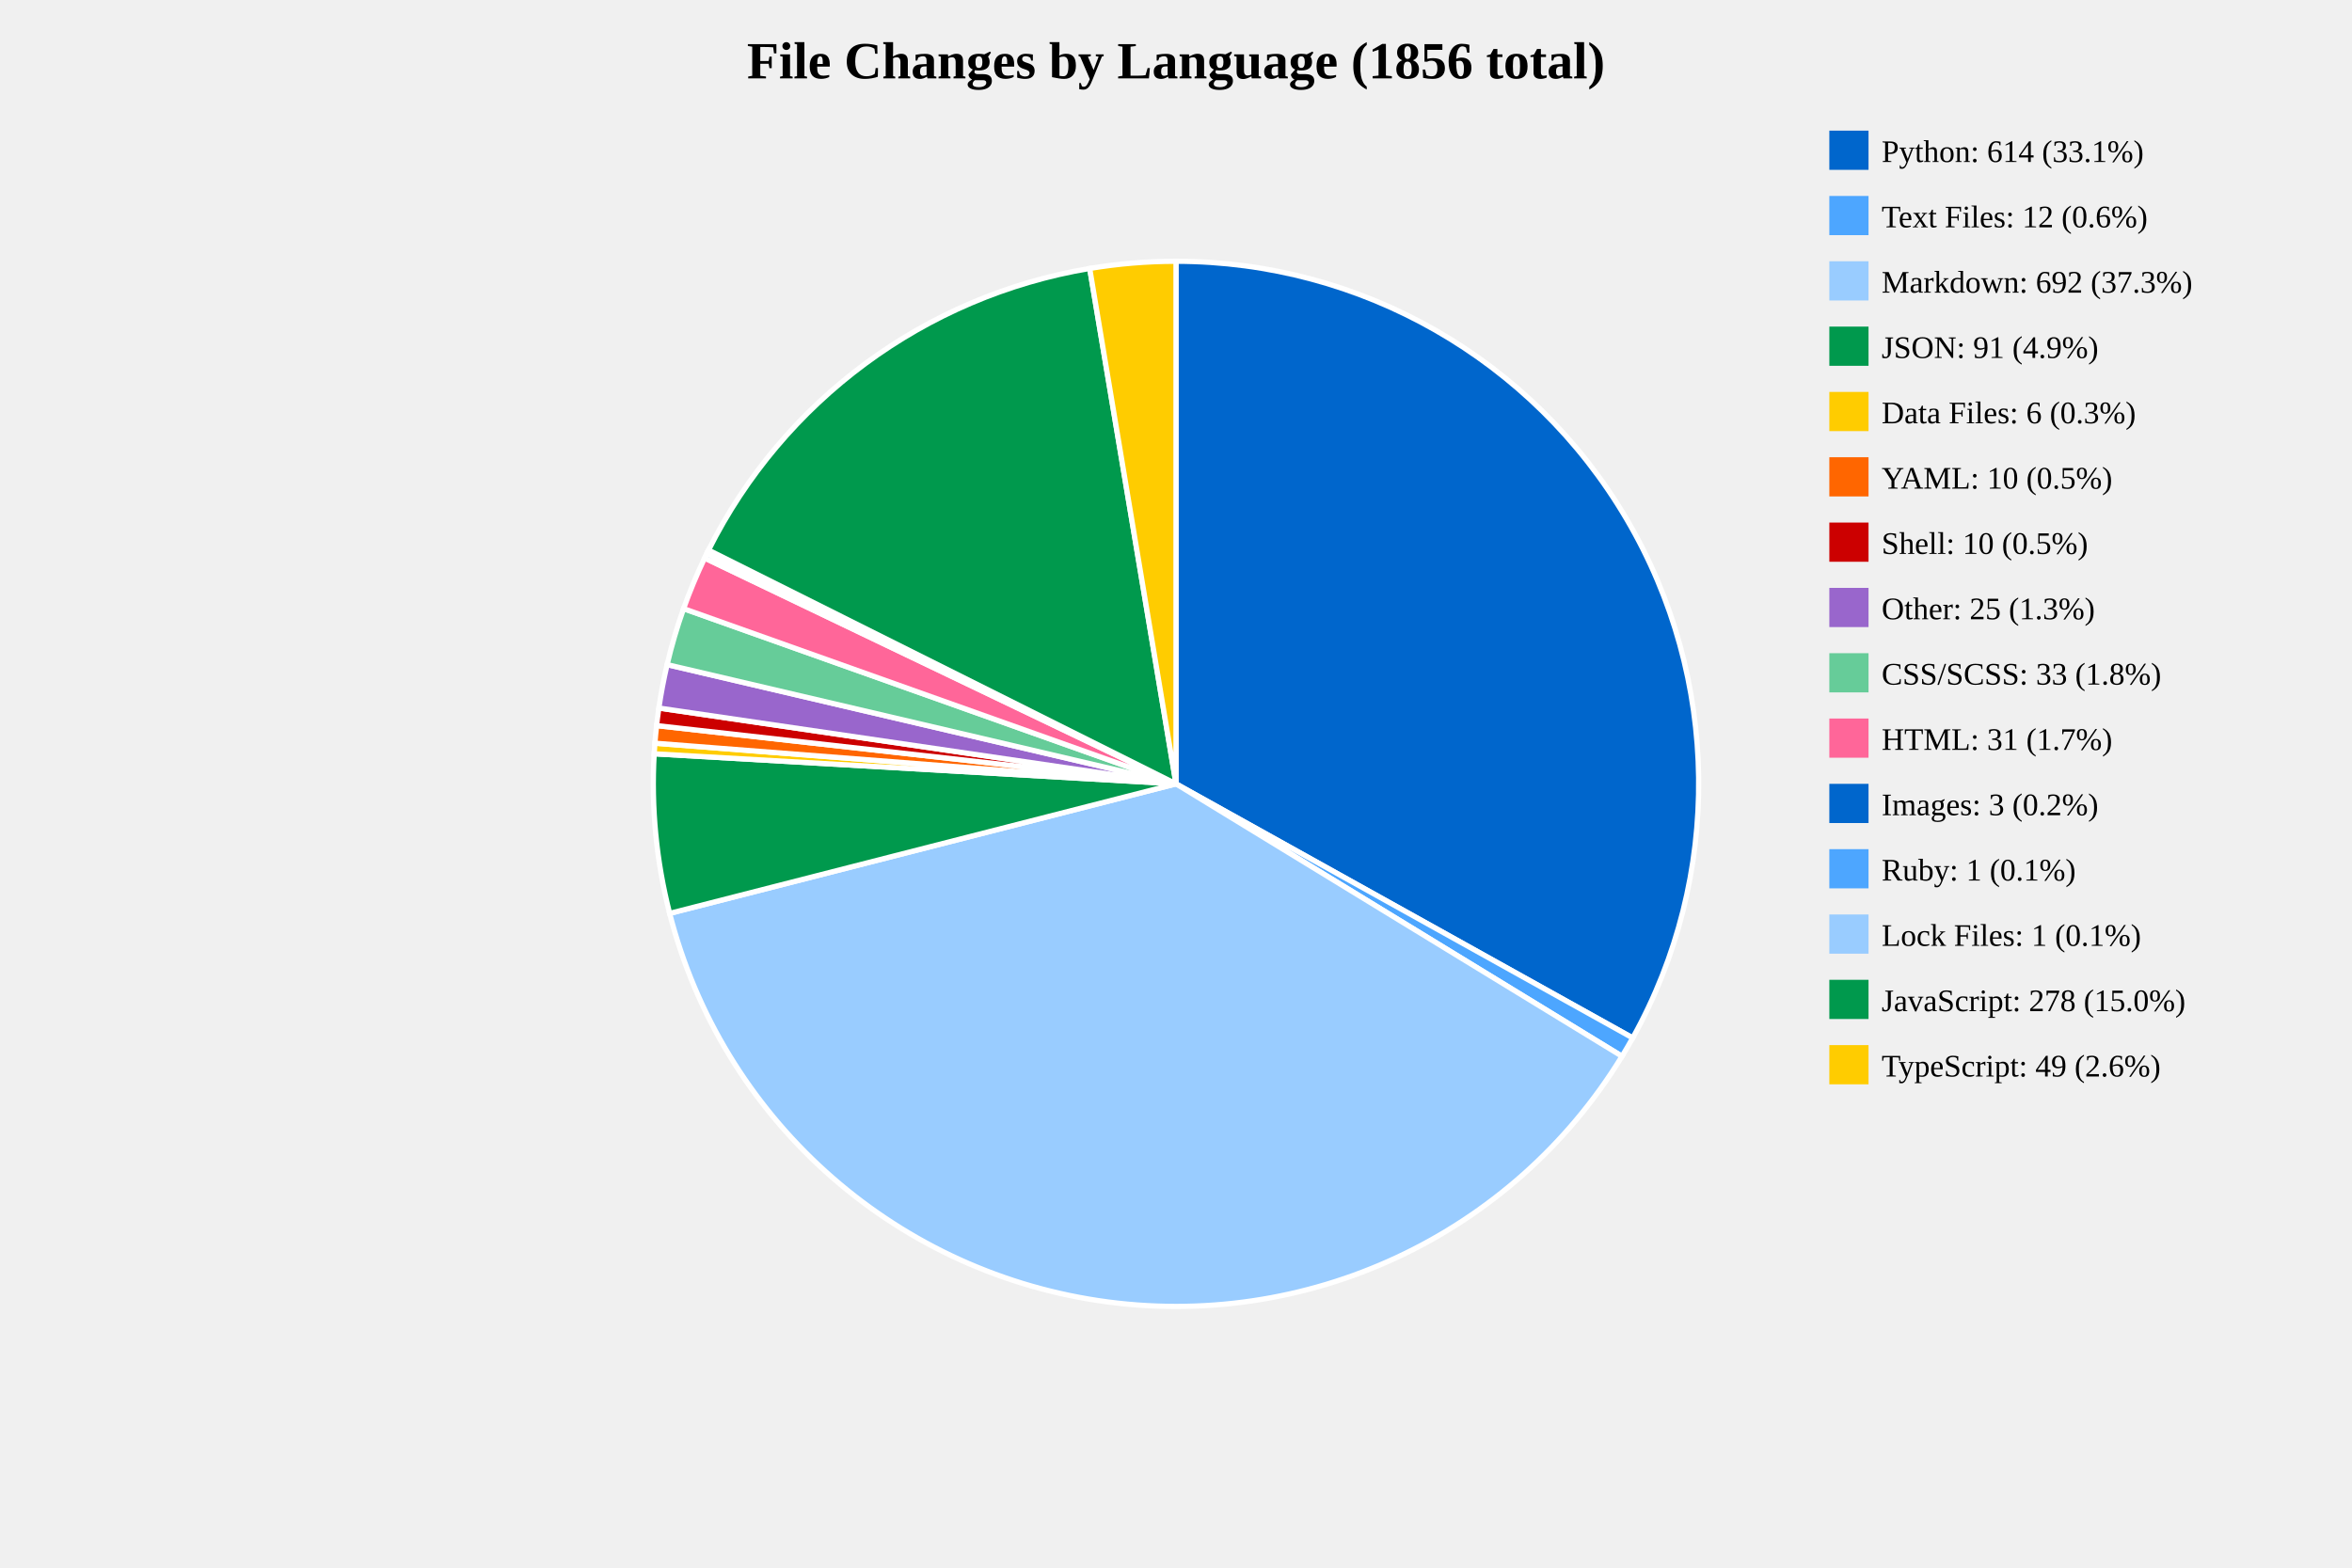
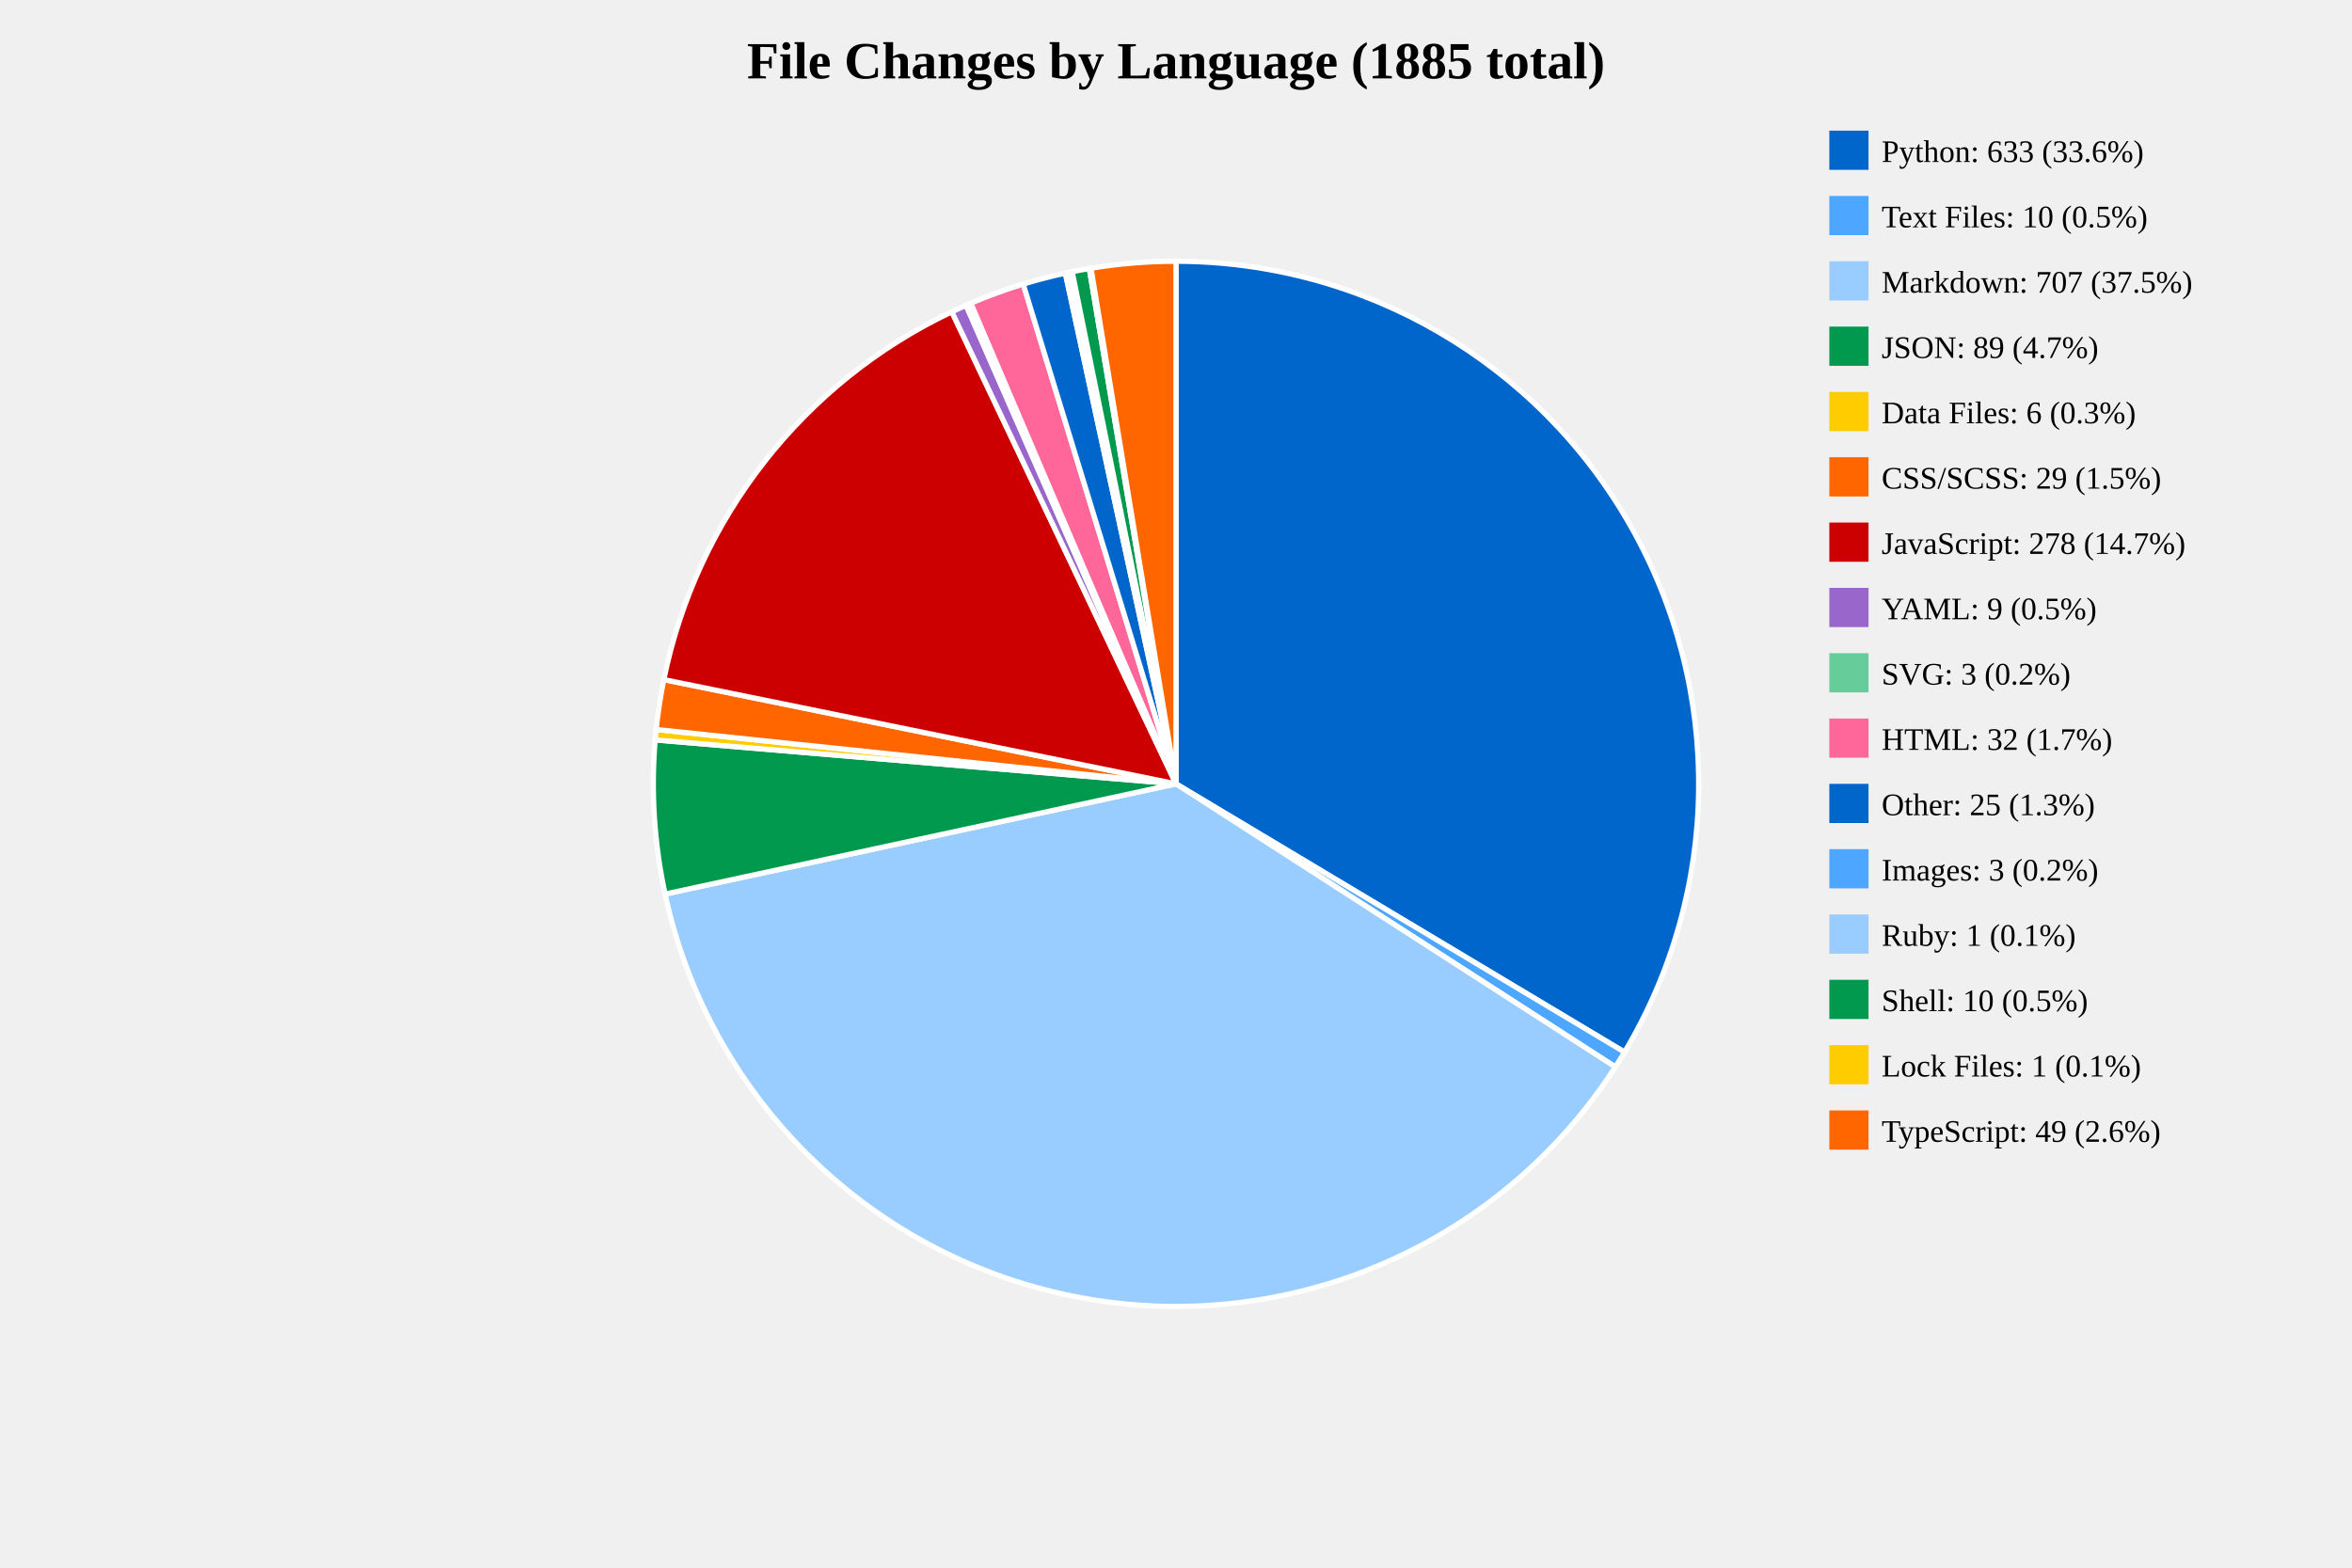
<svg xmlns="http://www.w3.org/2000/svg" width="900" height="600">
-   <text x="450.0" y="30" text-anchor="middle" font-size="20" font-weight="bold">File Changes by Language (1856 total)</text>
-   <path d="M 450.0,300.0 L 450.0,100.0 A 200.0,200.0 0 0,1 624.763,397.251 Z" fill="#0066cc" stroke="white" stroke-width="2" />
+   <text x="450.0" y="30" text-anchor="middle" font-size="20" font-weight="bold">File Changes by Language (1885 total)</text>
+   <path d="M 450.0,300.0 L 450.0,100.0 A 200.0,200.0 0 0,1 621.629,402.682 Z" fill="#0066cc" stroke="white" stroke-width="2" />
  <rect x="700" y="50" width="15" height="15" fill="#0066cc" />
-   <text x="720" y="62" font-size="12">Python: 614 (33.1%)</text>
-   <path d="M 450.0,300.0 L 624.763,397.251 A 200.0,200.0 0 0,1 620.669,404.269 Z" fill="#4da6ff" stroke="white" stroke-width="2" />
+   <text x="720" y="62" font-size="12">Python: 633 (33.6%)</text>
+   <path d="M 450.0,300.0 L 621.629,402.682 A 200.0,200.0 0 0,1 618.111,408.345 Z" fill="#4da6ff" stroke="white" stroke-width="2" />
  <rect x="700" y="75" width="15" height="15" fill="#4da6ff" />
-   <text x="720" y="87" font-size="12">Text Files: 12 (0.6%)</text>
-   <path d="M 450.0,300.0 L 620.669,404.269 A 200.0,200.0 0 0,1 256.243,349.581 Z" fill="#99ccff" stroke="white" stroke-width="2" />
+   <text x="720" y="87" font-size="12">Text Files: 10 (0.5%)</text>
+   <path d="M 450.0,300.0 L 618.111,408.345 A 200.0,200.0 0 0,1 254.498,342.18 Z" fill="#99ccff" stroke="white" stroke-width="2" />
  <rect x="700" y="100" width="15" height="15" fill="#99ccff" />
-   <text x="720" y="112" font-size="12">Markdown: 692 (37.3%)</text>
-   <path d="M 450.0,300.0 L 256.243,349.581 A 200.0,200.0 0 0,1 250.331,288.496 Z" fill="#00994d" stroke="white" stroke-width="2" />
+   <text x="720" y="112" font-size="12">Markdown: 707 (37.5%)</text>
+   <path d="M 450.0,300.0 L 254.498,342.18 A 200.0,200.0 0 0,1 250.708,283.187 Z" fill="#00994d" stroke="white" stroke-width="2" />
  <rect x="700" y="125" width="15" height="15" fill="#00994d" />
-   <text x="720" y="137" font-size="12">JSON: 91 (4.9%)</text>
-   <path d="M 450.0,300.0 L 250.331,288.496 A 200.0,200.0 0 0,1 250.606,284.443 Z" fill="#ffcc00" stroke="white" stroke-width="2" />
+   <text x="720" y="137" font-size="12">JSON: 89 (4.7%)</text>
+   <path d="M 450.0,300.0 L 250.708,283.187 A 200.0,200.0 0 0,1 251.084,279.205 Z" fill="#ffcc00" stroke="white" stroke-width="2" />
  <rect x="700" y="150" width="15" height="15" fill="#ffcc00" />
  <text x="720" y="162" font-size="12">Data Files: 6 (0.3%)</text>
-   <path d="M 450.0,300.0 L 250.606,284.443 A 200.0,200.0 0 0,1 251.247,277.703 Z" fill="#ff6600" stroke="white" stroke-width="2" />
+   <path d="M 450.0,300.0 L 251.084,279.205 A 200.0,200.0 0 0,1 254.02,260.104 Z" fill="#ff6600" stroke="white" stroke-width="2" />
  <rect x="700" y="175" width="15" height="15" fill="#ff6600" />
-   <text x="720" y="187" font-size="12">YAML: 10 (0.5%)</text>
-   <path d="M 450.0,300.0 L 251.247,277.703 A 200.0,200.0 0 0,1 252.115,270.989 Z" fill="#cc0000" stroke="white" stroke-width="2" />
+   <text x="720" y="187" font-size="12">CSS/SCSS: 29 (1.5%)</text>
+   <path d="M 450.0,300.0 L 254.02,260.104 A 200.0,200.0 0 0,1 364.211,119.334 Z" fill="#cc0000" stroke="white" stroke-width="2" />
  <rect x="700" y="200" width="15" height="15" fill="#cc0000" />
-   <text x="720" y="212" font-size="12">Shell: 10 (0.5%)</text>
-   <path d="M 450.0,300.0 L 252.115,270.989 A 200.0,200.0 0 0,1 255.276,254.365 Z" fill="#9966cc" stroke="white" stroke-width="2" />
+   <text x="720" y="212" font-size="12">JavaScript: 278 (14.7%)</text>
+   <path d="M 450.0,300.0 L 364.211,119.334 A 200.0,200.0 0 0,1 369.669,116.842 Z" fill="#9966cc" stroke="white" stroke-width="2" />
  <rect x="700" y="225" width="15" height="15" fill="#9966cc" />
-   <text x="720" y="237" font-size="12">Other: 25 (1.3%)</text>
-   <path d="M 450.0,300.0 L 255.276,254.365 A 200.0,200.0 0 0,1 261.577,232.941 Z" fill="#66cc99" stroke="white" stroke-width="2" />
+   <text x="720" y="237" font-size="12">YAML: 9 (0.5%)</text>
+   <path d="M 450.0,300.0 L 369.669,116.842 A 200.0,200.0 0 0,1 371.504,116.048 Z" fill="#66cc99" stroke="white" stroke-width="2" />
  <rect x="700" y="250" width="15" height="15" fill="#66cc99" />
-   <text x="720" y="262" font-size="12">CSS/SCSS: 33 (1.8%)</text>
-   <path d="M 450.0,300.0 L 261.577,232.941 A 200.0,200.0 0 0,1 269.639,213.572 Z" fill="#ff6699" stroke="white" stroke-width="2" />
+   <text x="720" y="262" font-size="12">SVG: 3 (0.2%)</text>
+   <path d="M 450.0,300.0 L 371.504,116.048 A 200.0,200.0 0 0,1 391.535,108.736 Z" fill="#ff6699" stroke="white" stroke-width="2" />
  <rect x="700" y="275" width="15" height="15" fill="#ff6699" />
-   <text x="720" y="287" font-size="12">HTML: 31 (1.7%)</text>
-   <path d="M 450.0,300.0 L 269.639,213.572 A 200.0,200.0 0 0,1 270.526,211.745 Z" fill="#0066cc" stroke="white" stroke-width="2" />
+   <text x="720" y="287" font-size="12">HTML: 32 (1.7%)</text>
+   <path d="M 450.0,300.0 L 391.535,108.736 A 200.0,200.0 0 0,1 407.657,104.534 Z" fill="#0066cc" stroke="white" stroke-width="2" />
  <rect x="700" y="300" width="15" height="15" fill="#0066cc" />
-   <text x="720" y="312" font-size="12">Images: 3 (0.2%)</text>
-   <path d="M 450.0,300.0 L 270.526,211.745 A 200.0,200.0 0 0,1 270.826,211.138 Z" fill="#4da6ff" stroke="white" stroke-width="2" />
+   <text x="720" y="312" font-size="12">Other: 25 (1.3%)</text>
+   <path d="M 450.0,300.0 L 407.657,104.534 A 200.0,200.0 0 0,1 409.614,104.12 Z" fill="#4da6ff" stroke="white" stroke-width="2" />
  <rect x="700" y="325" width="15" height="15" fill="#4da6ff" />
-   <text x="720" y="337" font-size="12">Ruby: 1 (0.1%)</text>
-   <path d="M 450.0,300.0 L 270.826,211.138 A 200.0,200.0 0 0,1 271.127,210.532 Z" fill="#99ccff" stroke="white" stroke-width="2" />
+   <text x="720" y="337" font-size="12">Images: 3 (0.2%)</text>
+   <path d="M 450.0,300.0 L 409.614,104.12 A 200.0,200.0 0 0,1 410.267,103.986 Z" fill="#99ccff" stroke="white" stroke-width="2" />
  <rect x="700" y="350" width="15" height="15" fill="#99ccff" />
-   <text x="720" y="362" font-size="12">Lock Files: 1 (0.1%)</text>
-   <path d="M 450.0,300.0 L 271.127,210.532 A 200.0,200.0 0 0,1 416.976,102.745 Z" fill="#00994d" stroke="white" stroke-width="2" />
+   <text x="720" y="362" font-size="12">Ruby: 1 (0.1%)</text>
+   <path d="M 450.0,300.0 L 410.267,103.986 A 200.0,200.0 0 0,1 416.822,102.771 Z" fill="#00994d" stroke="white" stroke-width="2" />
  <rect x="700" y="375" width="15" height="15" fill="#00994d" />
-   <text x="720" y="387" font-size="12">JavaScript: 278 (15.0%)</text>
-   <path d="M 450.0,300.0 L 416.976,102.745 A 200.0,200.0 0 0,1 450,100.0 Z" fill="#ffcc00" stroke="white" stroke-width="2" />
+   <text x="720" y="387" font-size="12">Shell: 10 (0.5%)</text>
+   <path d="M 450.0,300.0 L 416.822,102.771 A 200.0,200.0 0 0,1 417.479,102.662 Z" fill="#ffcc00" stroke="white" stroke-width="2" />
  <rect x="700" y="400" width="15" height="15" fill="#ffcc00" />
-   <text x="720" y="412" font-size="12">TypeScript: 49 (2.6%)</text>
+   <text x="720" y="412" font-size="12">Lock Files: 1 (0.1%)</text>
+   <path d="M 450.0,300.0 L 417.479,102.662 A 200.0,200.0 0 0,1 450,100.0 Z" fill="#ff6600" stroke="white" stroke-width="2" />
+   <rect x="700" y="425" width="15" height="15" fill="#ff6600" />
+   <text x="720" y="437" font-size="12">TypeScript: 49 (2.6%)</text>
</svg>
